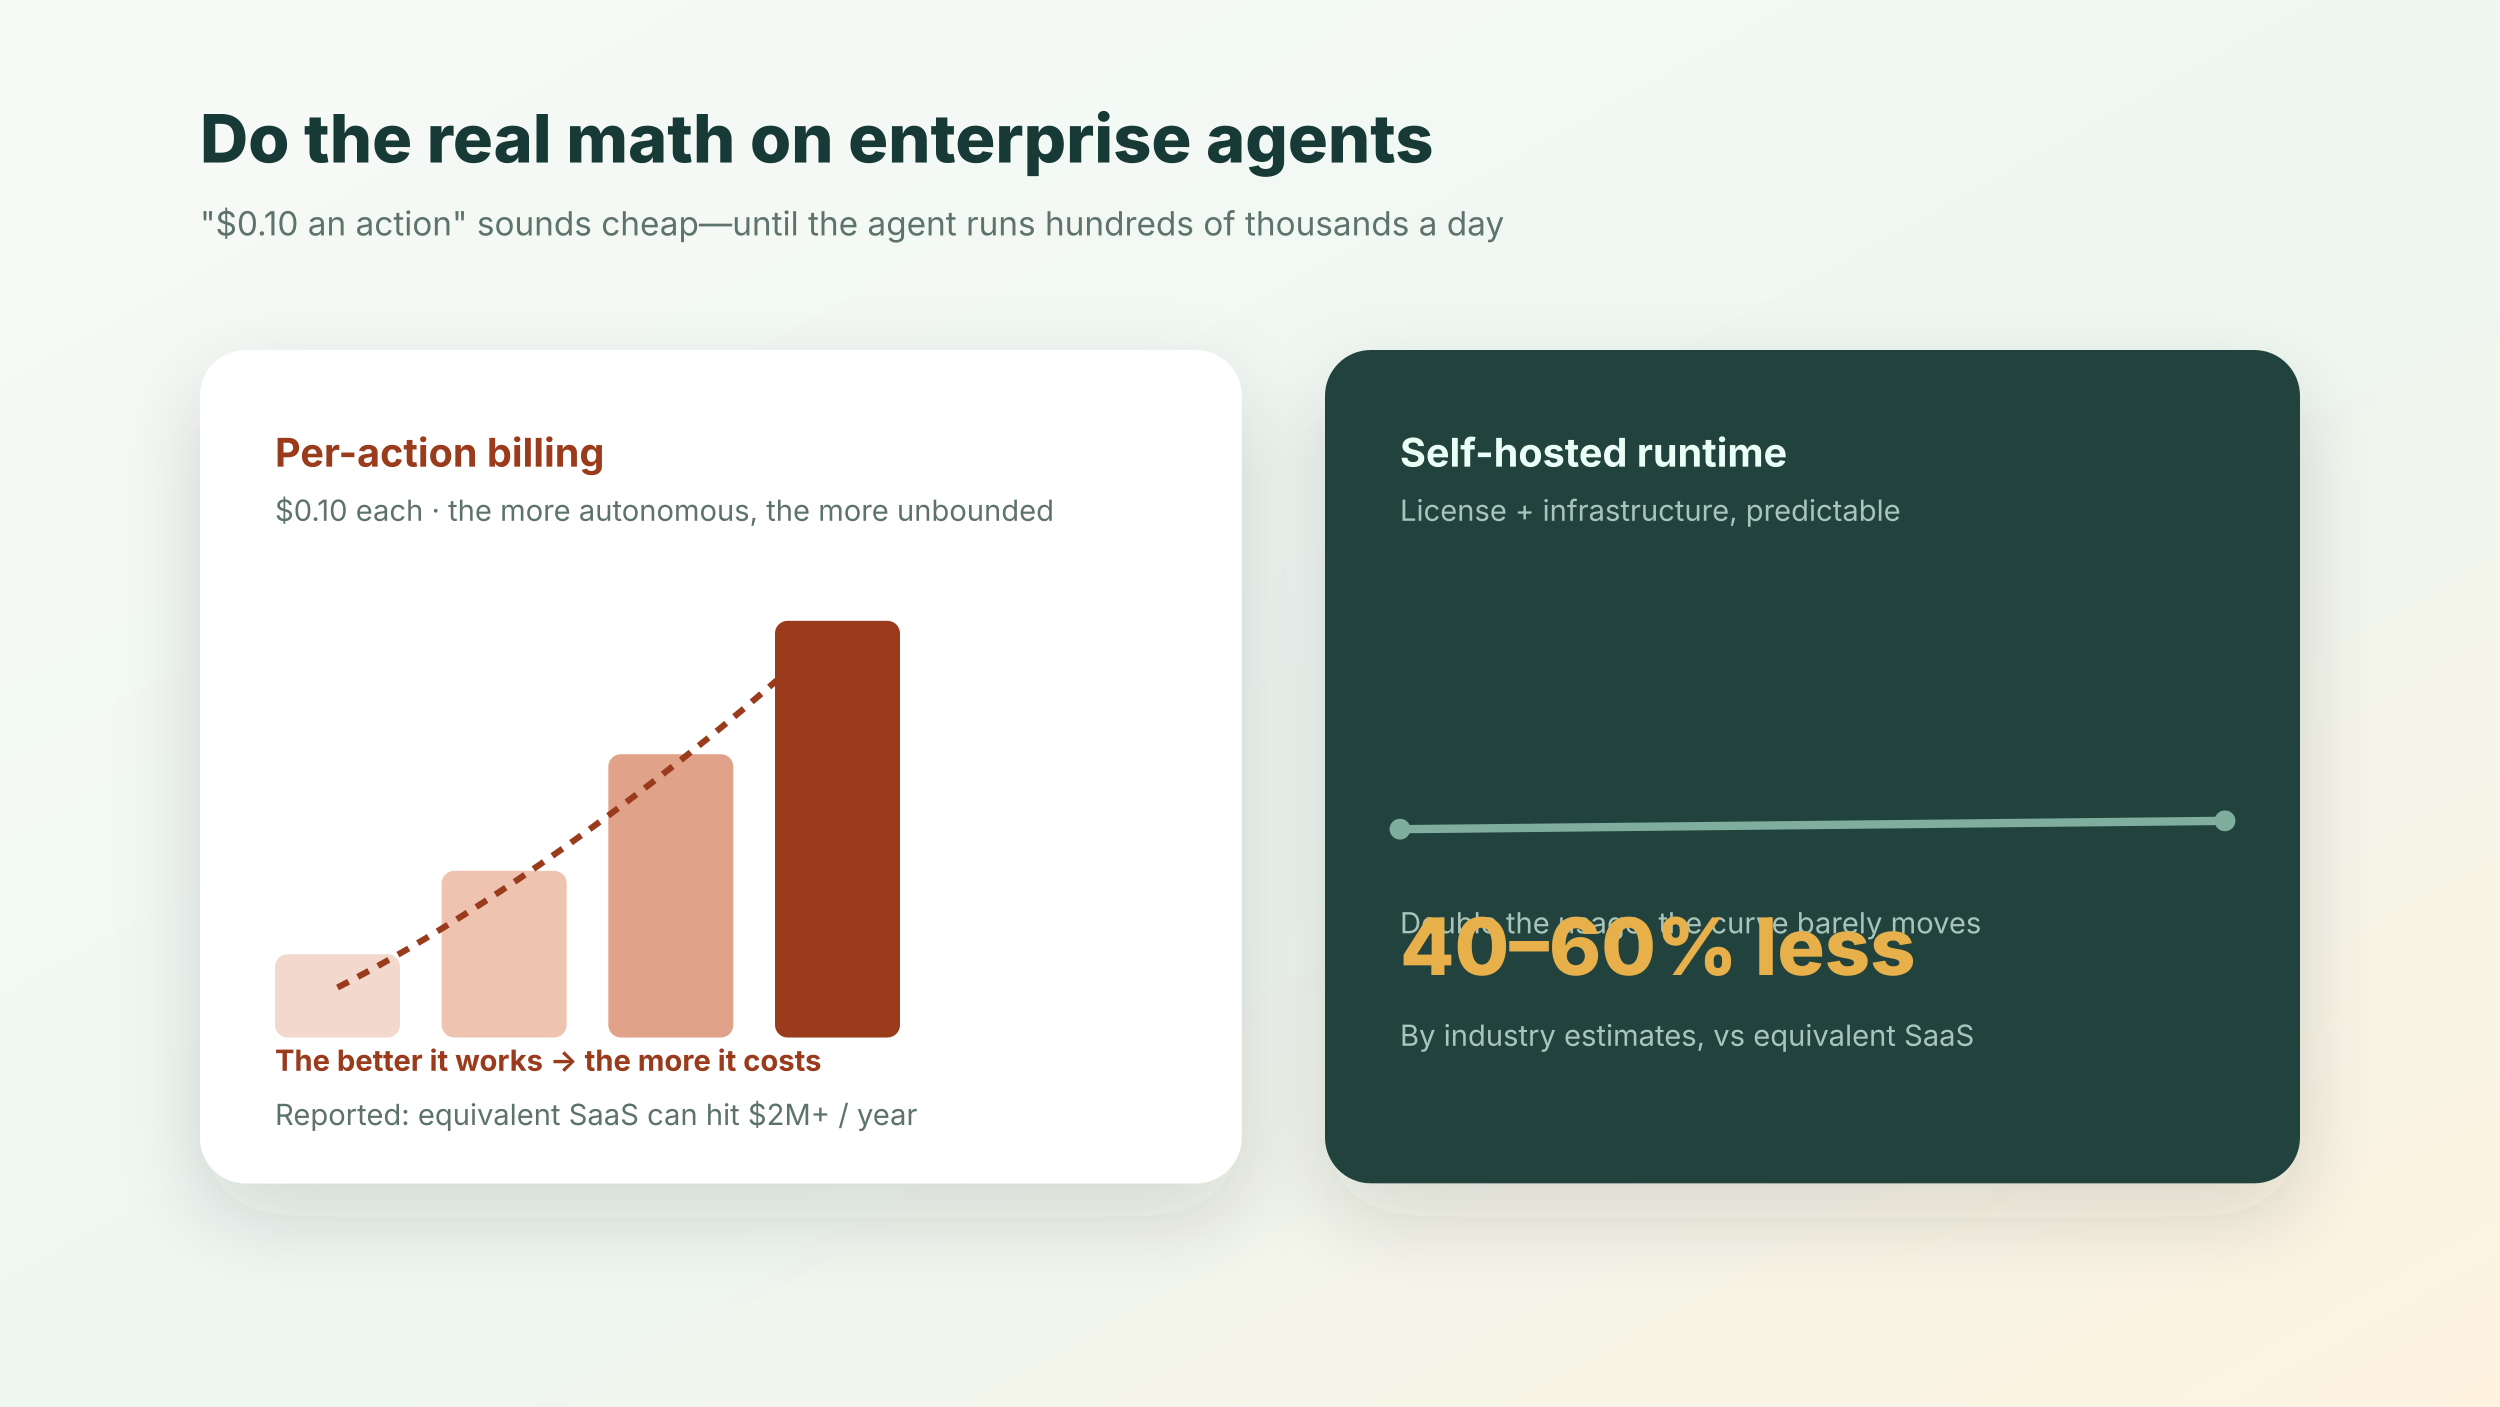
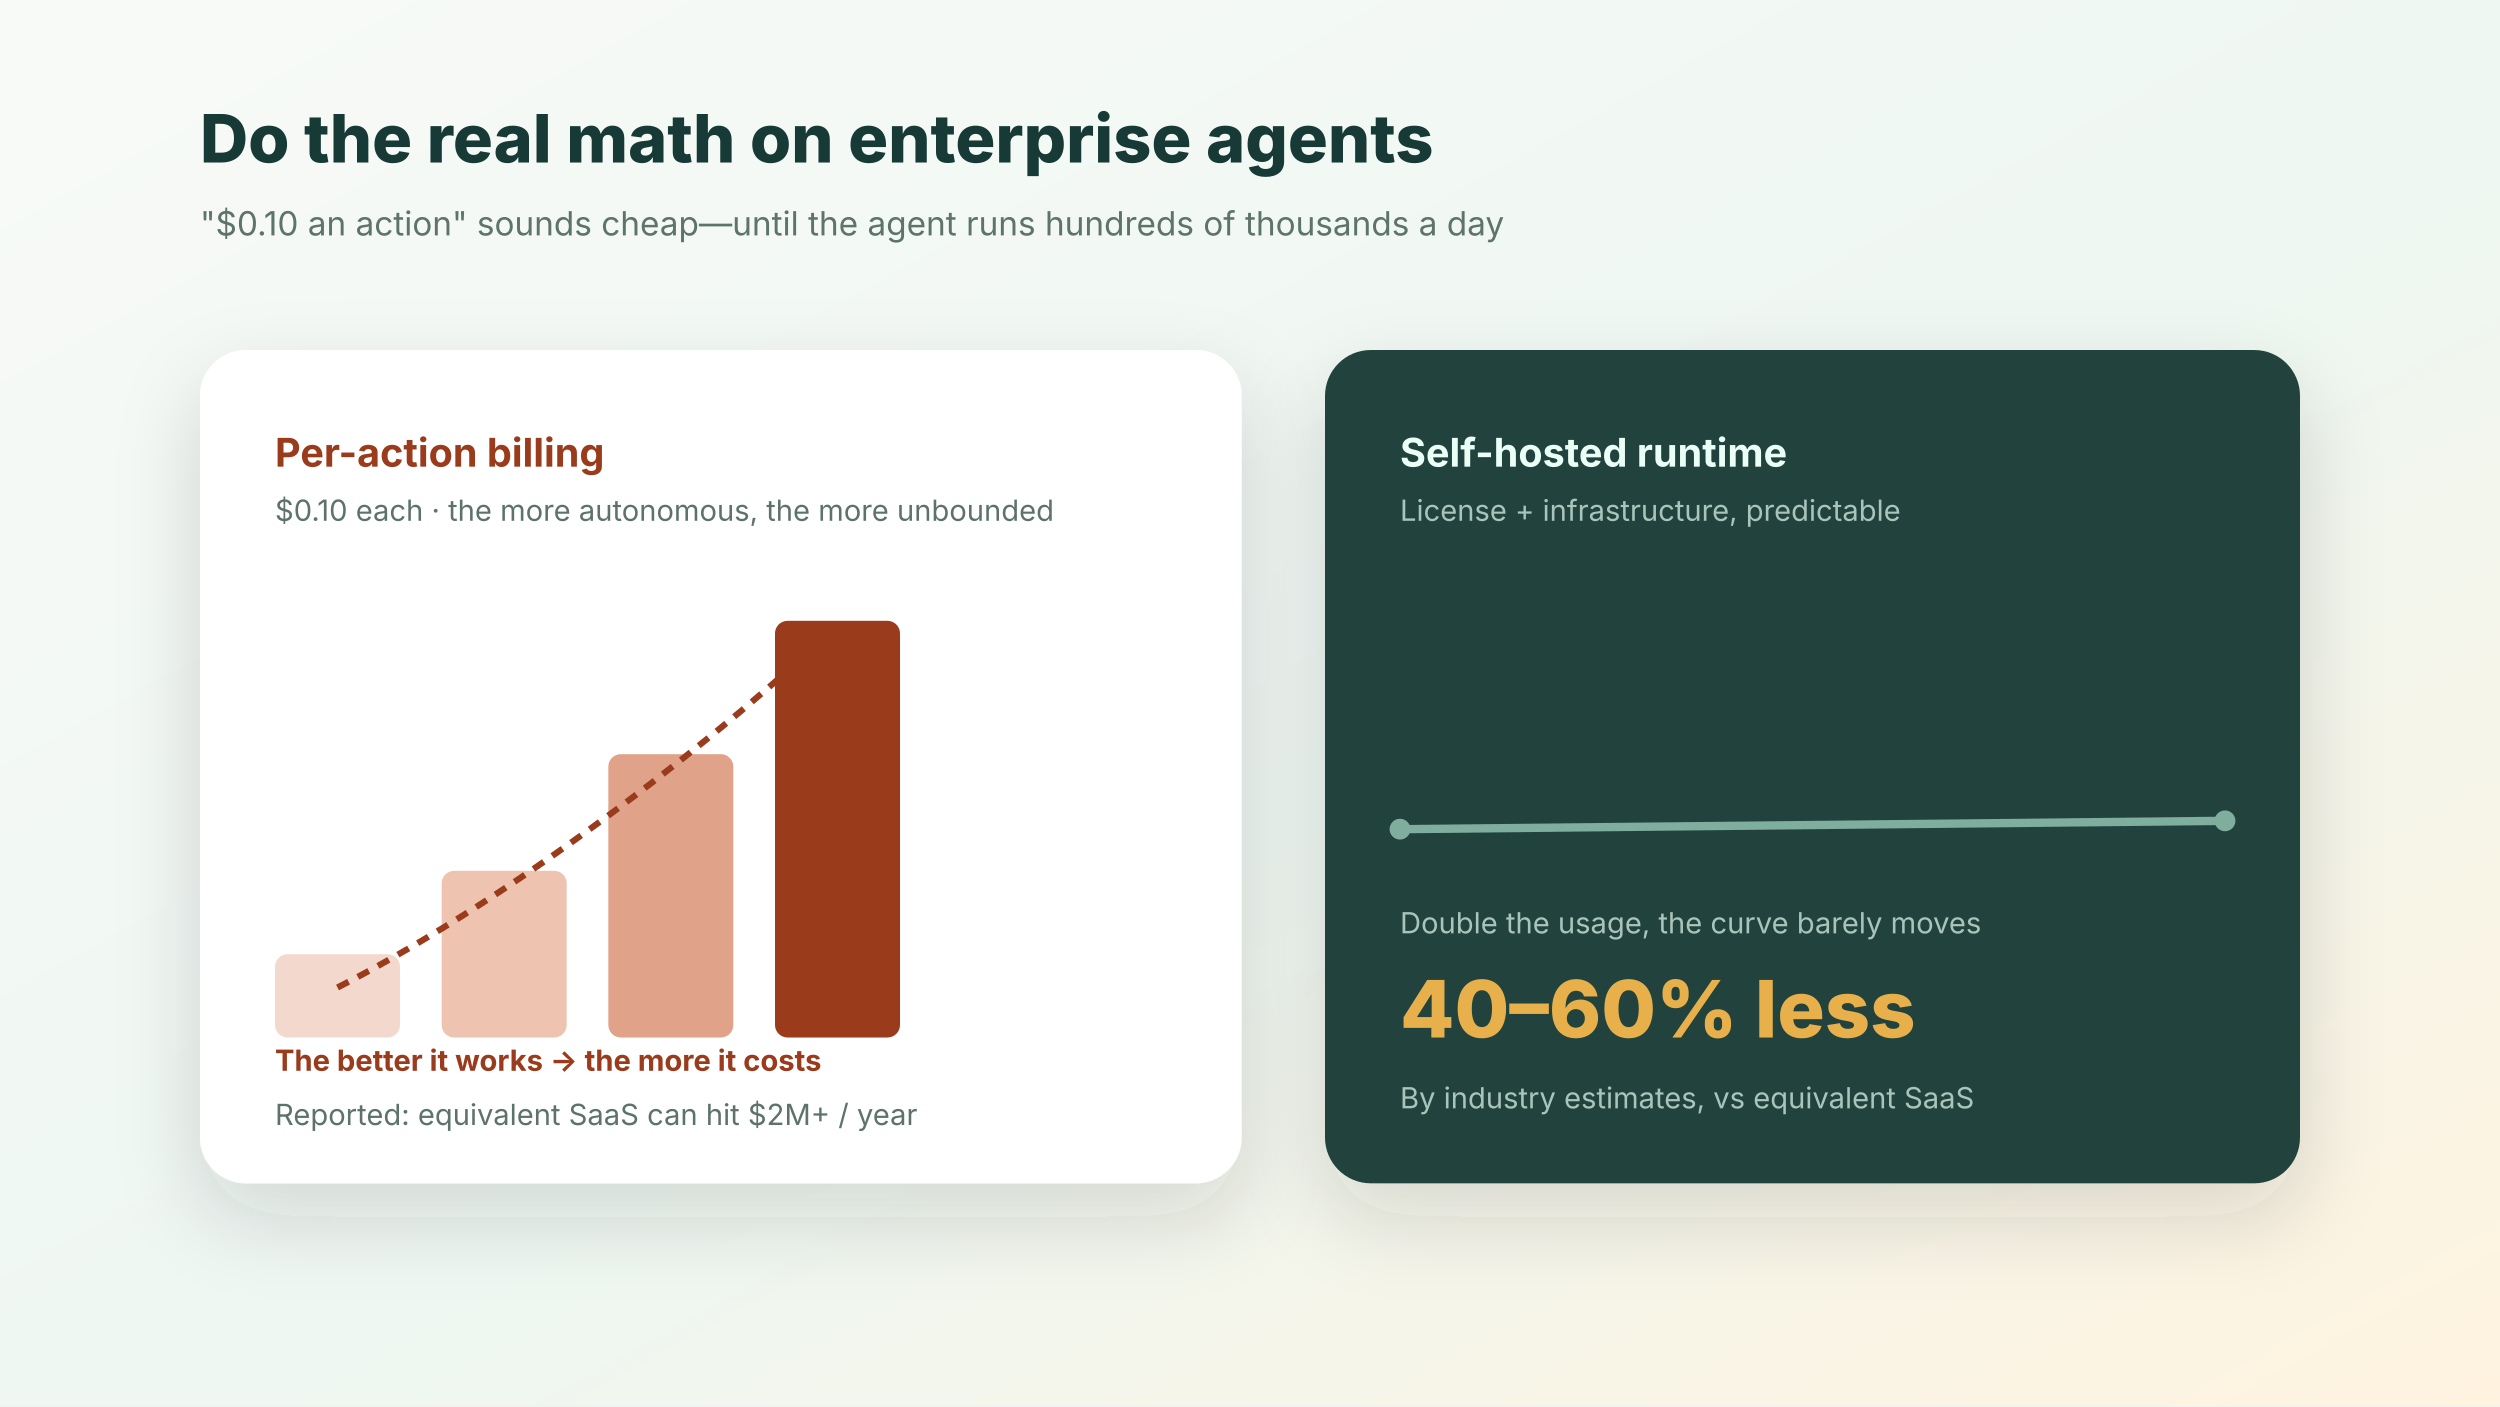
<svg xmlns="http://www.w3.org/2000/svg" viewBox="0 0 1200 675" role="img" aria-label="An unpredictable per-action bill versus the predictable cost of a self-hosted runtime">
  <defs>
    <linearGradient id="bg" x1="0" x2="1" y1="0" y2="1">
      <stop stop-color="#f8faf7" />
      <stop offset=".55" stop-color="#eef7f2" />
      <stop offset="1" stop-color="#fff3df" />
    </linearGradient>
    <filter id="shadow" x="-20%" y="-20%" width="140%" height="150%">
      <feDropShadow dx="0" dy="16" stdDeviation="20" flood-color="#24342f" flood-opacity=".15" />
    </filter>
    <style>
      text{font-family:-apple-system,BlinkMacSystemFont,"Segoe UI",sans-serif;fill:#173a36}
      .tiny{font-size:16px;fill:#5d736b}.label{font-size:19px;font-weight:720}.invert{fill:#eafff6}.soft{fill:#5d736b;font-size:14px}
      .warn{fill:#9a3b1f}.ok{fill:#1f6b4a}
    </style>
  </defs>
  <rect width="1200" height="675" fill="url(#bg)" />
  <text x="96" y="78" font-size="32" font-weight="780">Do the real math on enterprise agents</text>
  <text x="96" y="113" class="tiny">"$0.10 an action" sounds cheap—until the agent runs hundreds of thousands a day</text>
  <g transform="translate(96 168)" filter="url(#shadow)">
    <rect width="500" height="400" rx="22" fill="#ffffff" />
    <text x="36" y="56" class="label warn">Per-action billing</text>
    <text x="36" y="82" class="soft">$0.10 each · the more autonomous, the more unbounded</text>
    <g transform="translate(36 110)">
      <rect x="0" y="180" width="60" height="40" rx="6" fill="#f3d9cd" />
      <rect x="80" y="140" width="60" height="80" rx="6" fill="#eec3b0" />
      <rect x="160" y="84" width="60" height="136" rx="6" fill="#e0a288" />
      <rect x="240" y="20" width="60" height="200" rx="6" fill="#9a3b1f" />
      <path d="M30 196 C 120 150, 220 70, 270 22" fill="none" stroke="#9a3b1f" stroke-width="3" stroke-dasharray="6 5" />
    </g>
    <text x="36" y="346" class="soft warn" font-weight="700">The better it works → the more it costs</text>
    <text x="36" y="372" class="soft">Reported: equivalent SaaS can hit $2M+ / year</text>
  </g>
  <g transform="translate(636 168)" filter="url(#shadow)">
    <rect width="468" height="400" rx="22" fill="#22433d" />
    <text x="36" y="56" class="label invert">Self-hosted runtime</text>
    <text x="36" y="82" class="soft" style="fill:#a9c4ba">License + infrastructure, predictable</text>
    <g transform="translate(36 110)">
      <line x1="0" y1="120" x2="396" y2="116" stroke="#7fae9f" stroke-width="4" />
      <circle cx="0" cy="120" r="5" fill="#7fae9f" />
      <circle cx="396" cy="116" r="5" fill="#7fae9f" />
      <text x="0" y="170" class="soft" style="fill:#a9c4ba">Double the usage, the curve barely moves</text>
    </g>
-     <g transform="translate(36 300)">
+     <g transform="translate(36 330)">
      <text x="0" y="0" style="fill:#e8b04b" font-size="38" font-weight="820">40–60% less</text>
      <text x="0" y="34" class="soft" style="fill:#a9c4ba">By industry estimates, vs equivalent SaaS</text>
    </g>
  </g>
</svg>
